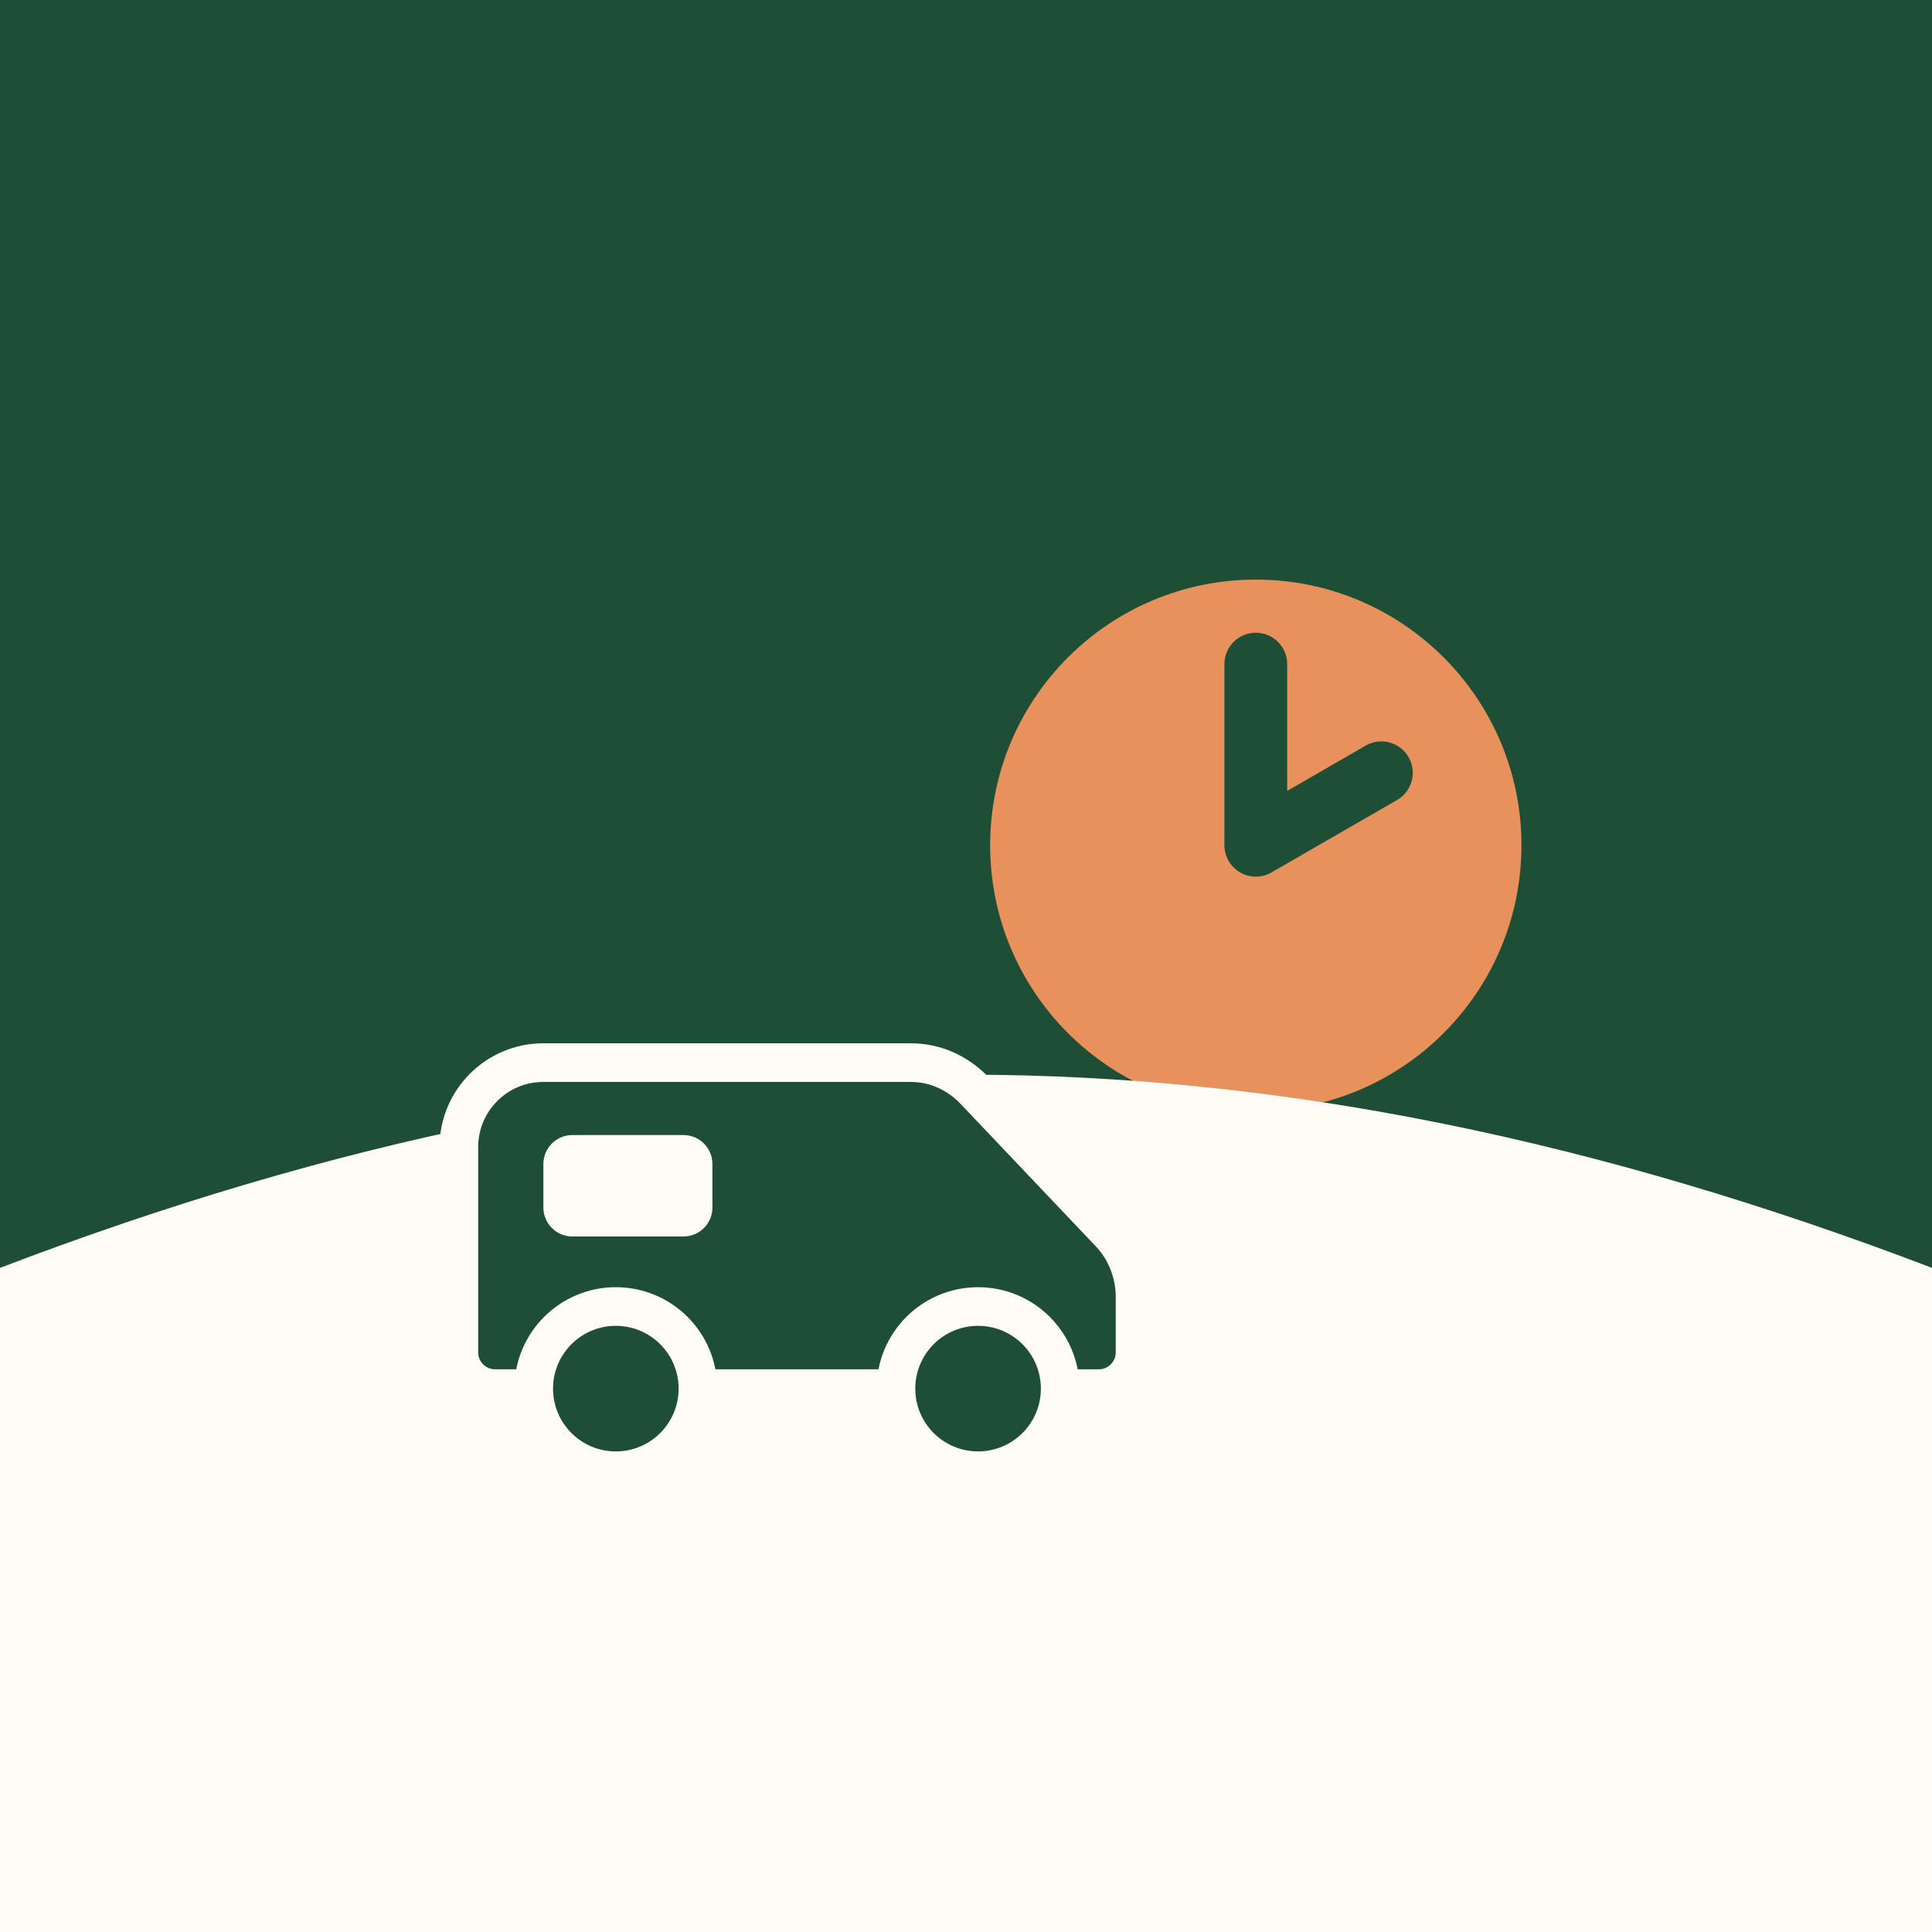
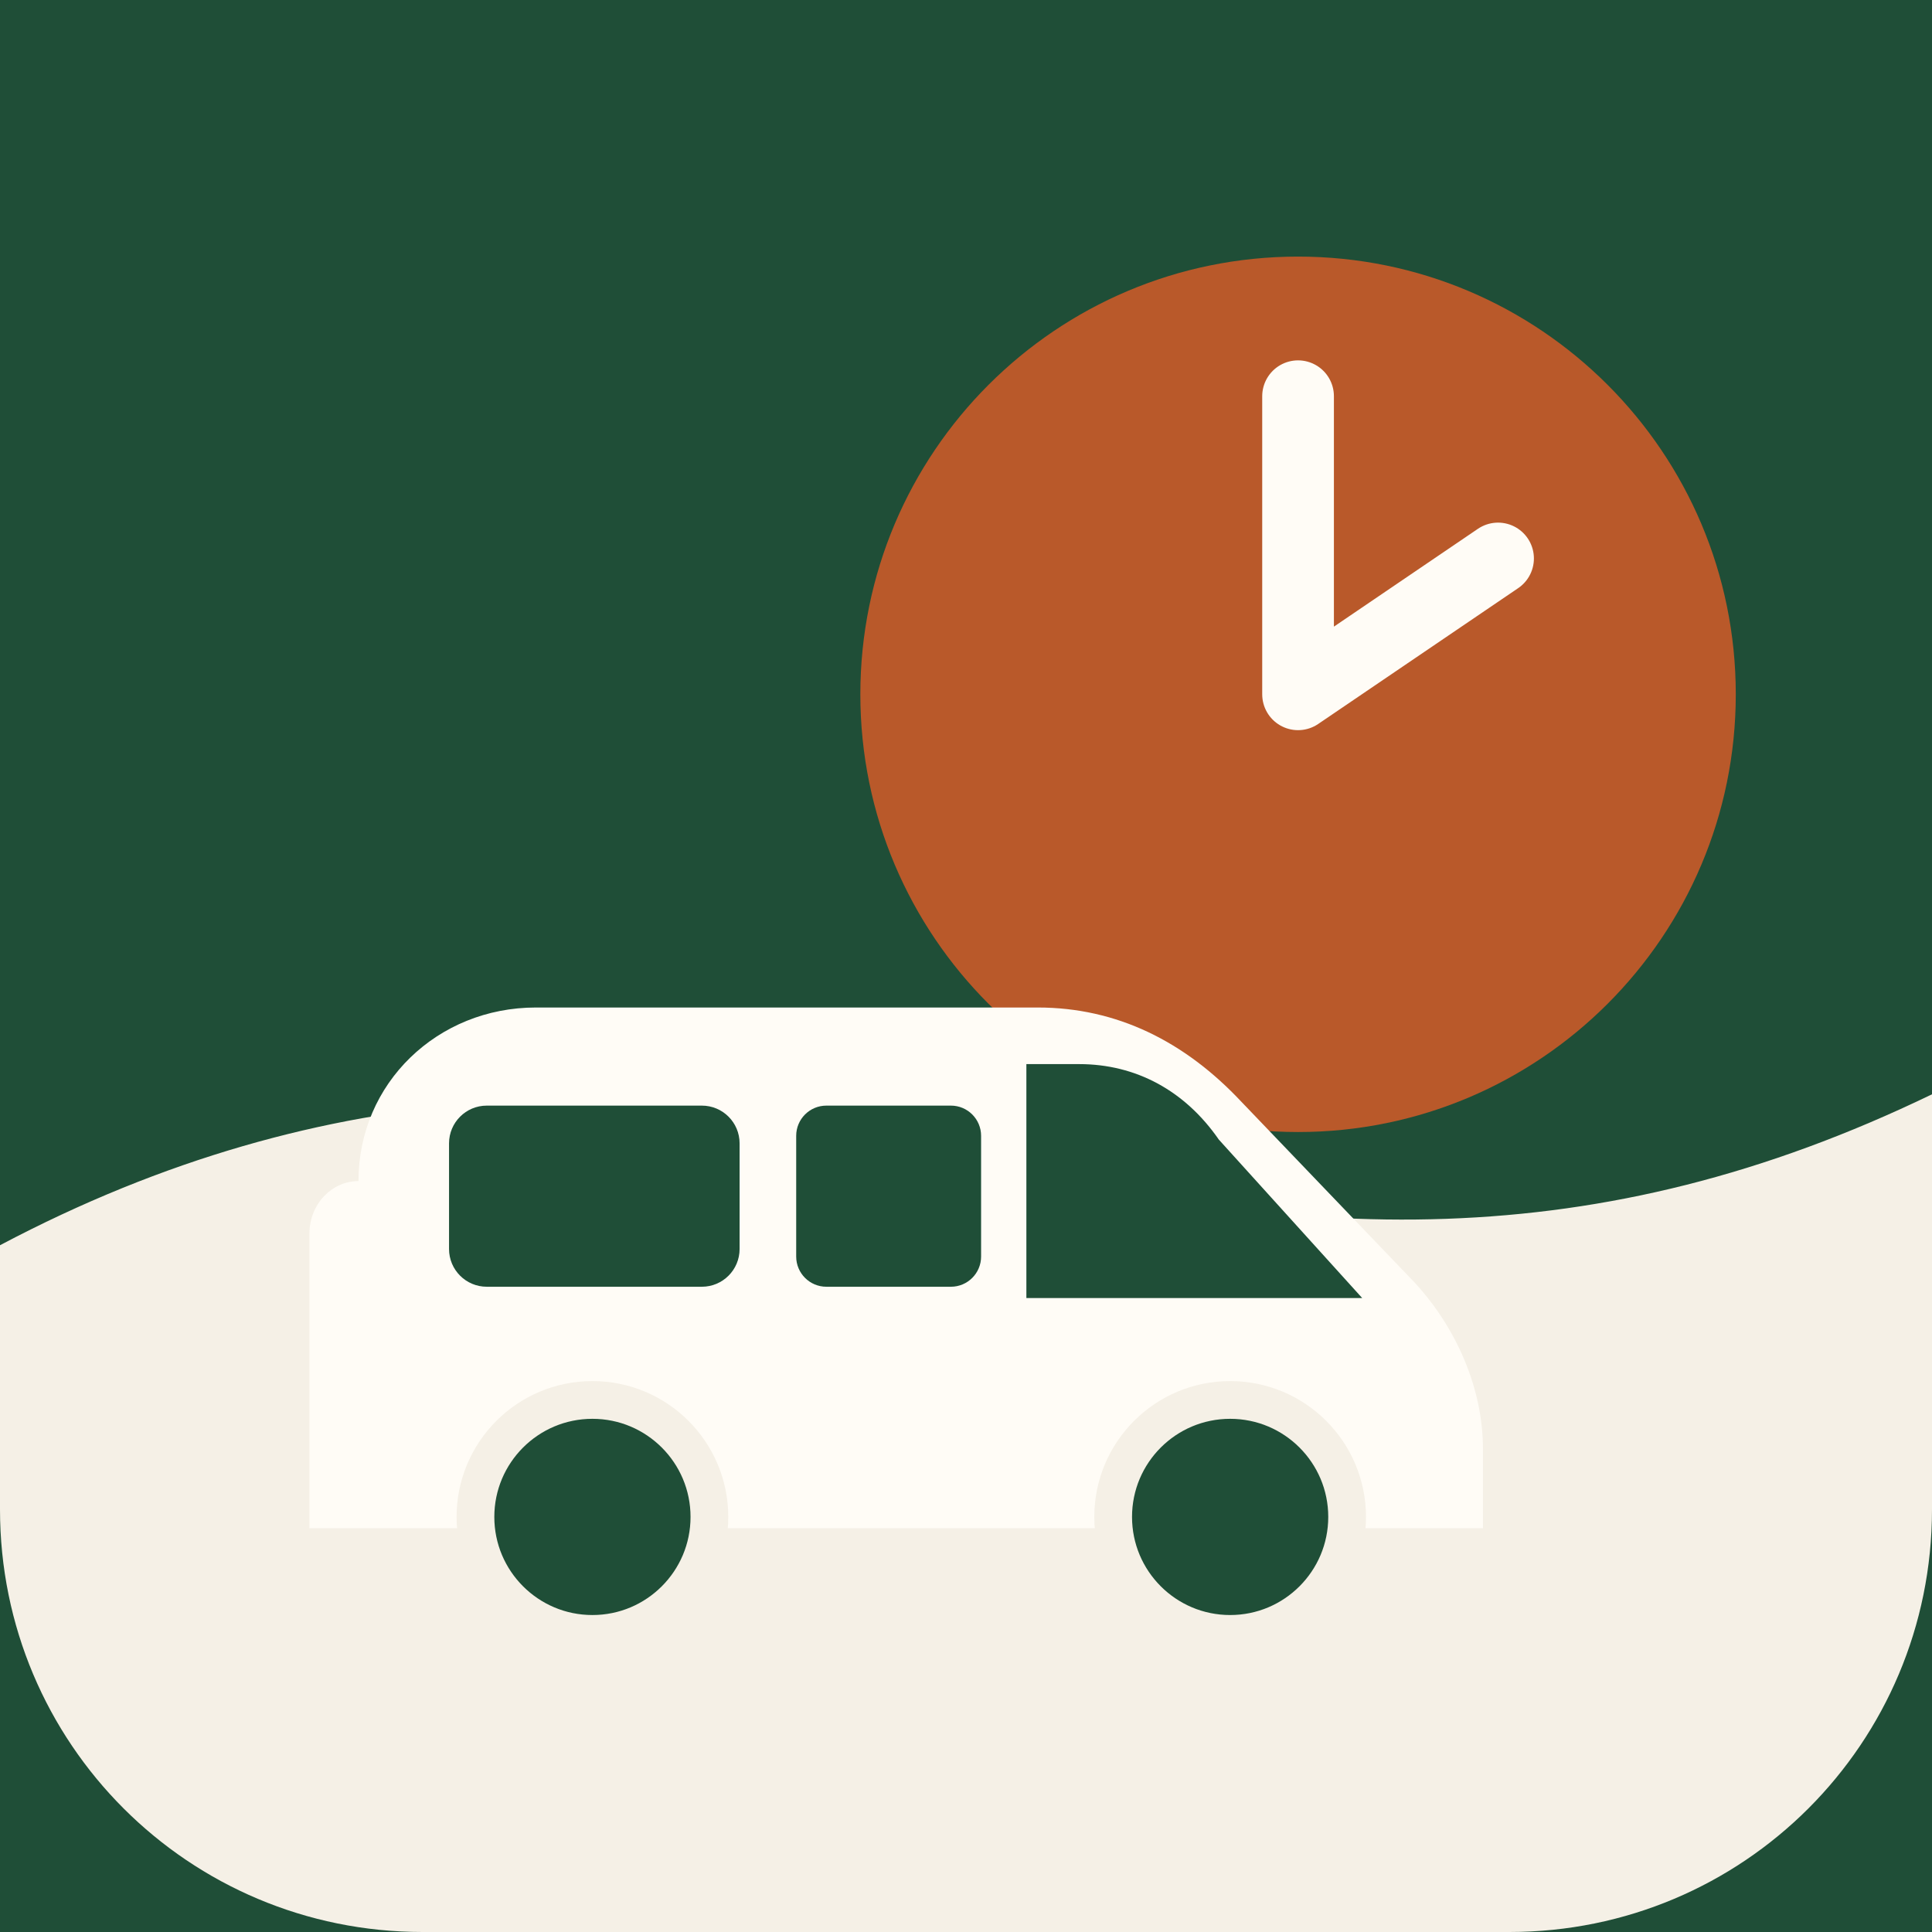
- <svg xmlns="http://www.w3.org/2000/svg" viewBox="0 0 64 64">
-   <rect width="64" height="64" fill="#1f4e37" />
-   <g transform="translate(32 32) scale(.8) translate(-32 -32)">
-     <circle cx="44" cy="27" r="11" fill="#e8915c" />
-     <path d="M44 27v-7.5M44 27l5.2-3" fill="none" stroke="#1f4e37" stroke-width="2.6" stroke-linecap="round" />
-   </g>
-   <path d="M0 42C11 37.8 21.5 35.6 32 35.6S53 37.8 64 42V64H0Z" fill="#fffcf6" />
-   <g transform="translate(32 32) scale(.8) translate(-32 -32)">
-     <path d="M14.5 36h15.2c1 0 1.9.4 2.6 1.1l5.6 5.9c.7.7 1.1 1.7 1.1 2.7V48a1.5 1.5 0 0 1-1.5 1.5H12.5A1.5 1.5 0 0 1 11 48v-8.5a3.5 3.5 0 0 1 3.5-3.5Z" fill="#1f4e37" stroke="#fffcf6" stroke-width="1.6" stroke-linejoin="round" />
-     <rect x="14.5" y="39" width="7" height="4.2" rx="1.2" fill="#fffcf6" />
-     <circle cx="17.5" cy="49.5" r="3.4" fill="#1f4e37" stroke="#fffcf6" stroke-width="1.6" />
-     <circle cx="32.5" cy="49.5" r="3.4" fill="#1f4e37" stroke="#fffcf6" stroke-width="1.6" />
-   </g>
+ <svg xmlns="http://www.w3.org/2000/svg" viewBox="0 0 512 512" role="img" aria-label="VrijStaan app-icoon">
+   <rect width="512" height="512" rx="0" fill="#1F4E37" />
+   <circle cx="344" cy="184" r="116" fill="#B9592A" />
+   <path d="M344 105 V184 L397 148" fill="none" stroke="#FFFCF6" stroke-width="19" stroke-linecap="round" stroke-linejoin="round" />
+   <path d="M0 330 C87 284 169 284 250 305 C345 330 423 333 512 290 V400 C512 462 462 512 400 512 H112 C50 512 0 462 0 400 Z" fill="#F5F0E6" />
+   <path d="M95 313 C95 287 116 267 142 267 H275 C296 267 314 276 329 292 L375 340 C386 352 393 368 393 384 V405 H82 V327 C82 319 88 313 95 313 Z" fill="#FFFCF6" />
+   <path d="M286 282 H272 V344 H361 L323 302 C314 289 301 282 286 282 Z" fill="#1F4E37" />
+   <rect x="119" y="293" width="77" height="48" rx="10" fill="#1F4E37" />
+   <rect x="211" y="293" width="49" height="48" rx="8" fill="#1F4E37" />
+   <circle cx="157" cy="402" r="31" fill="#1F4E37" stroke="#F5F0E6" stroke-width="10" />
+   <circle cx="326" cy="402" r="31" fill="#1F4E37" stroke="#F5F0E6" stroke-width="10" />
</svg>
